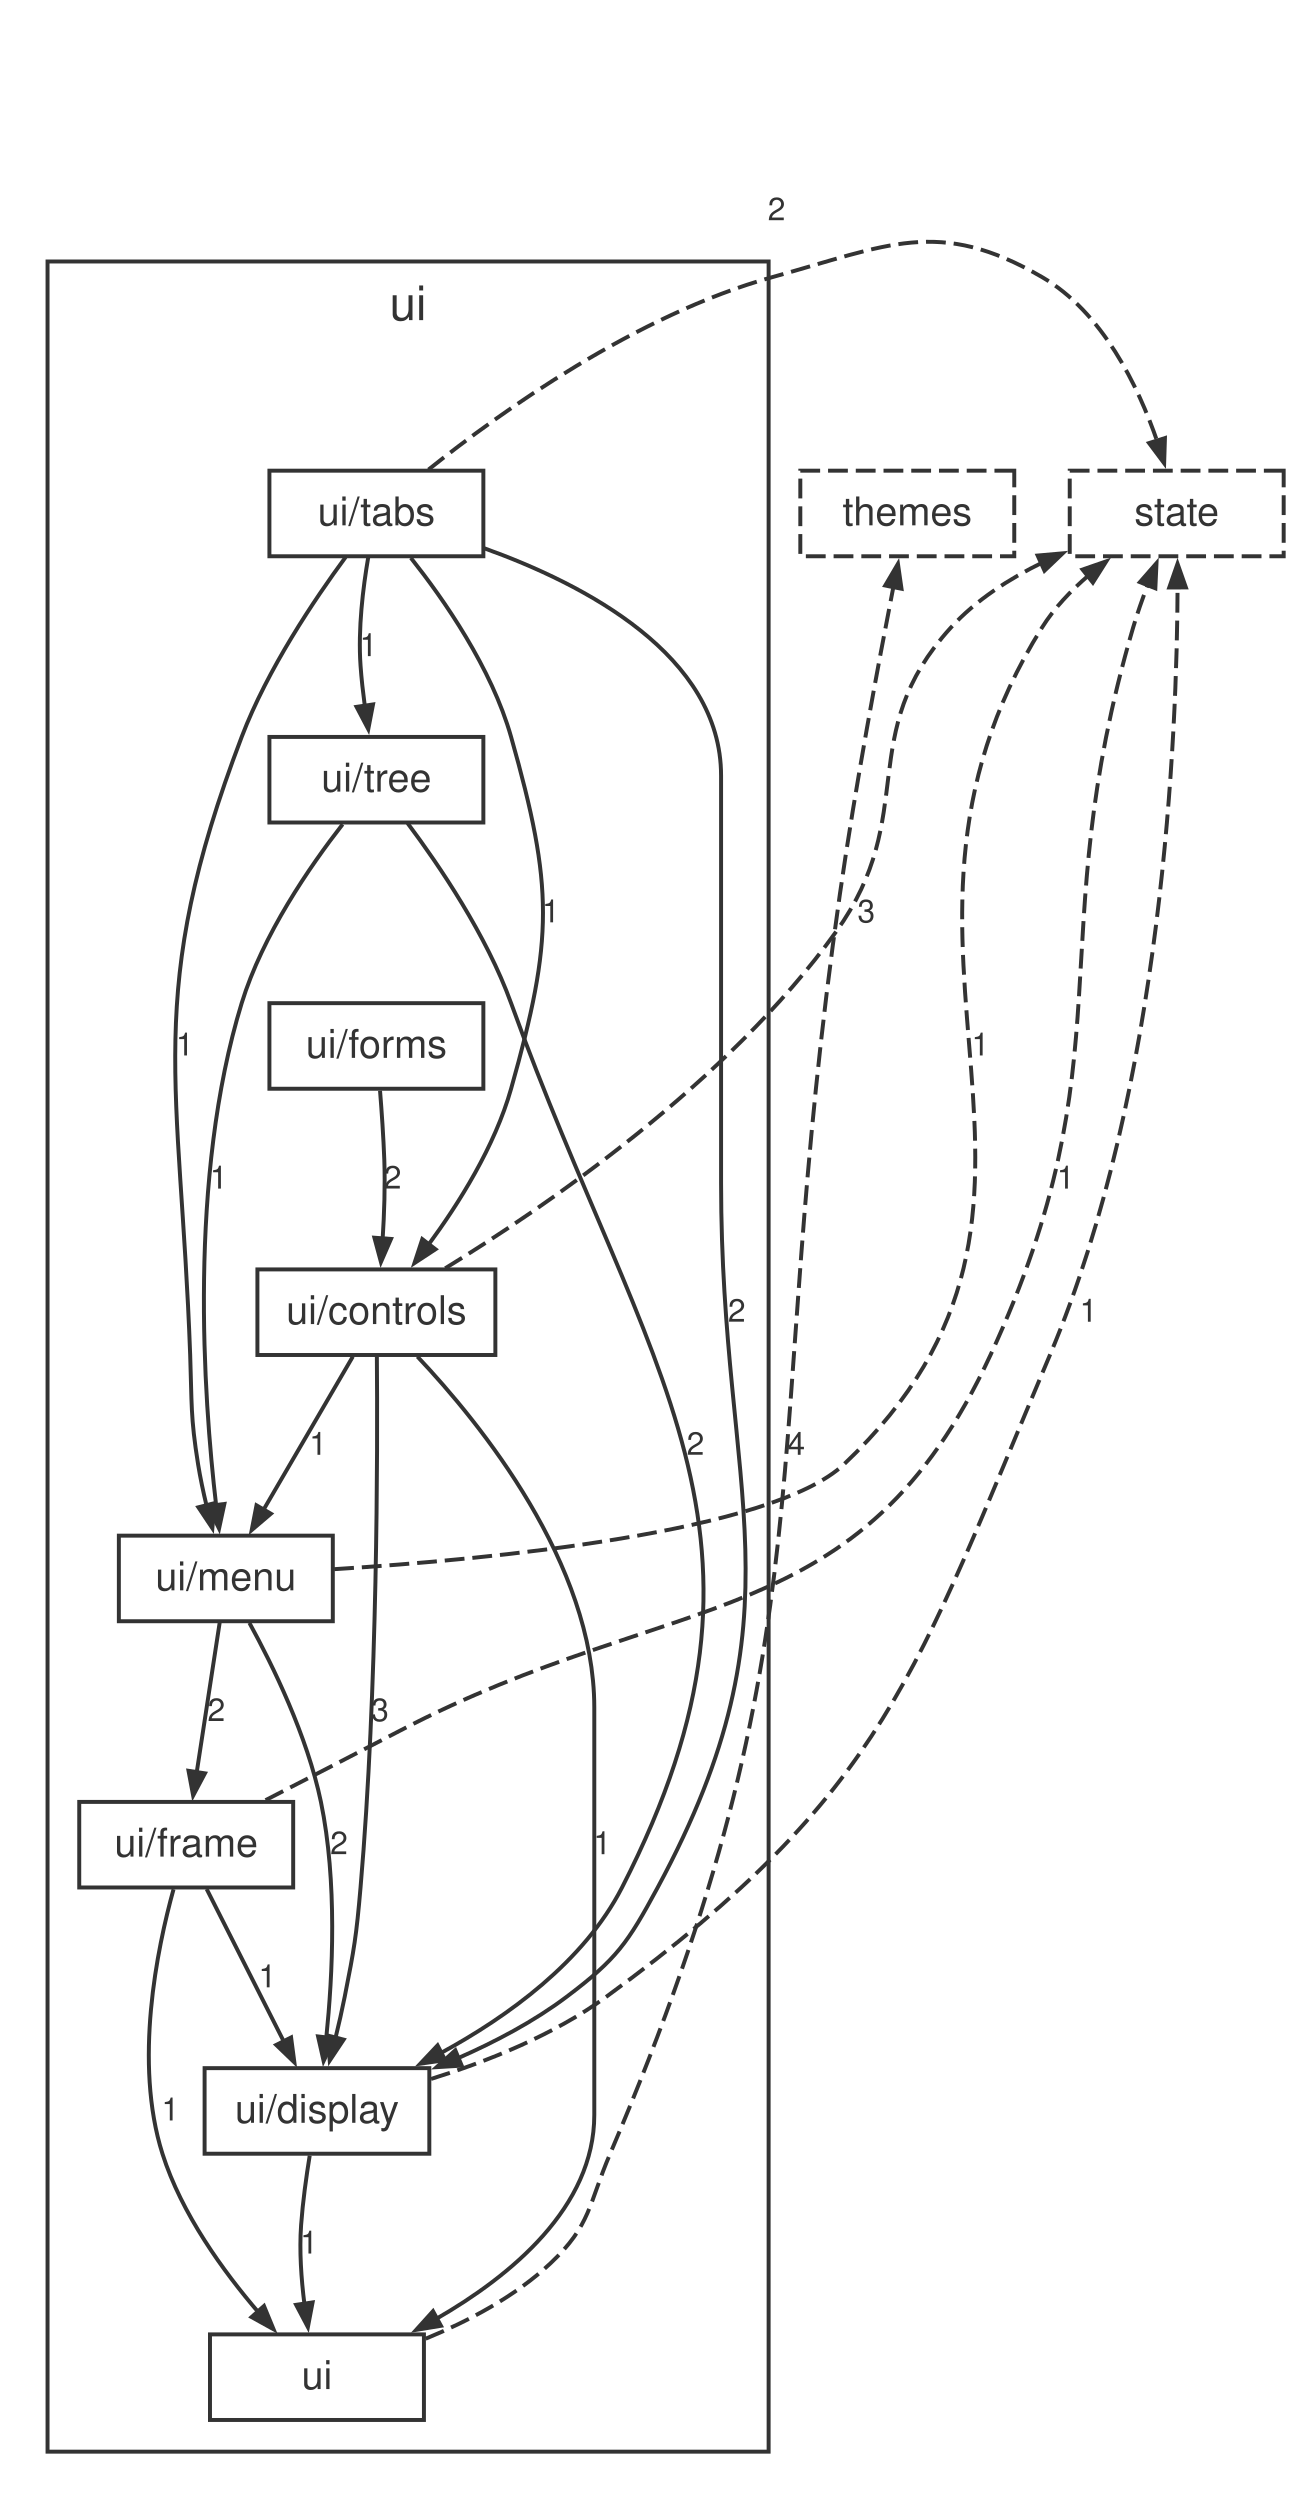
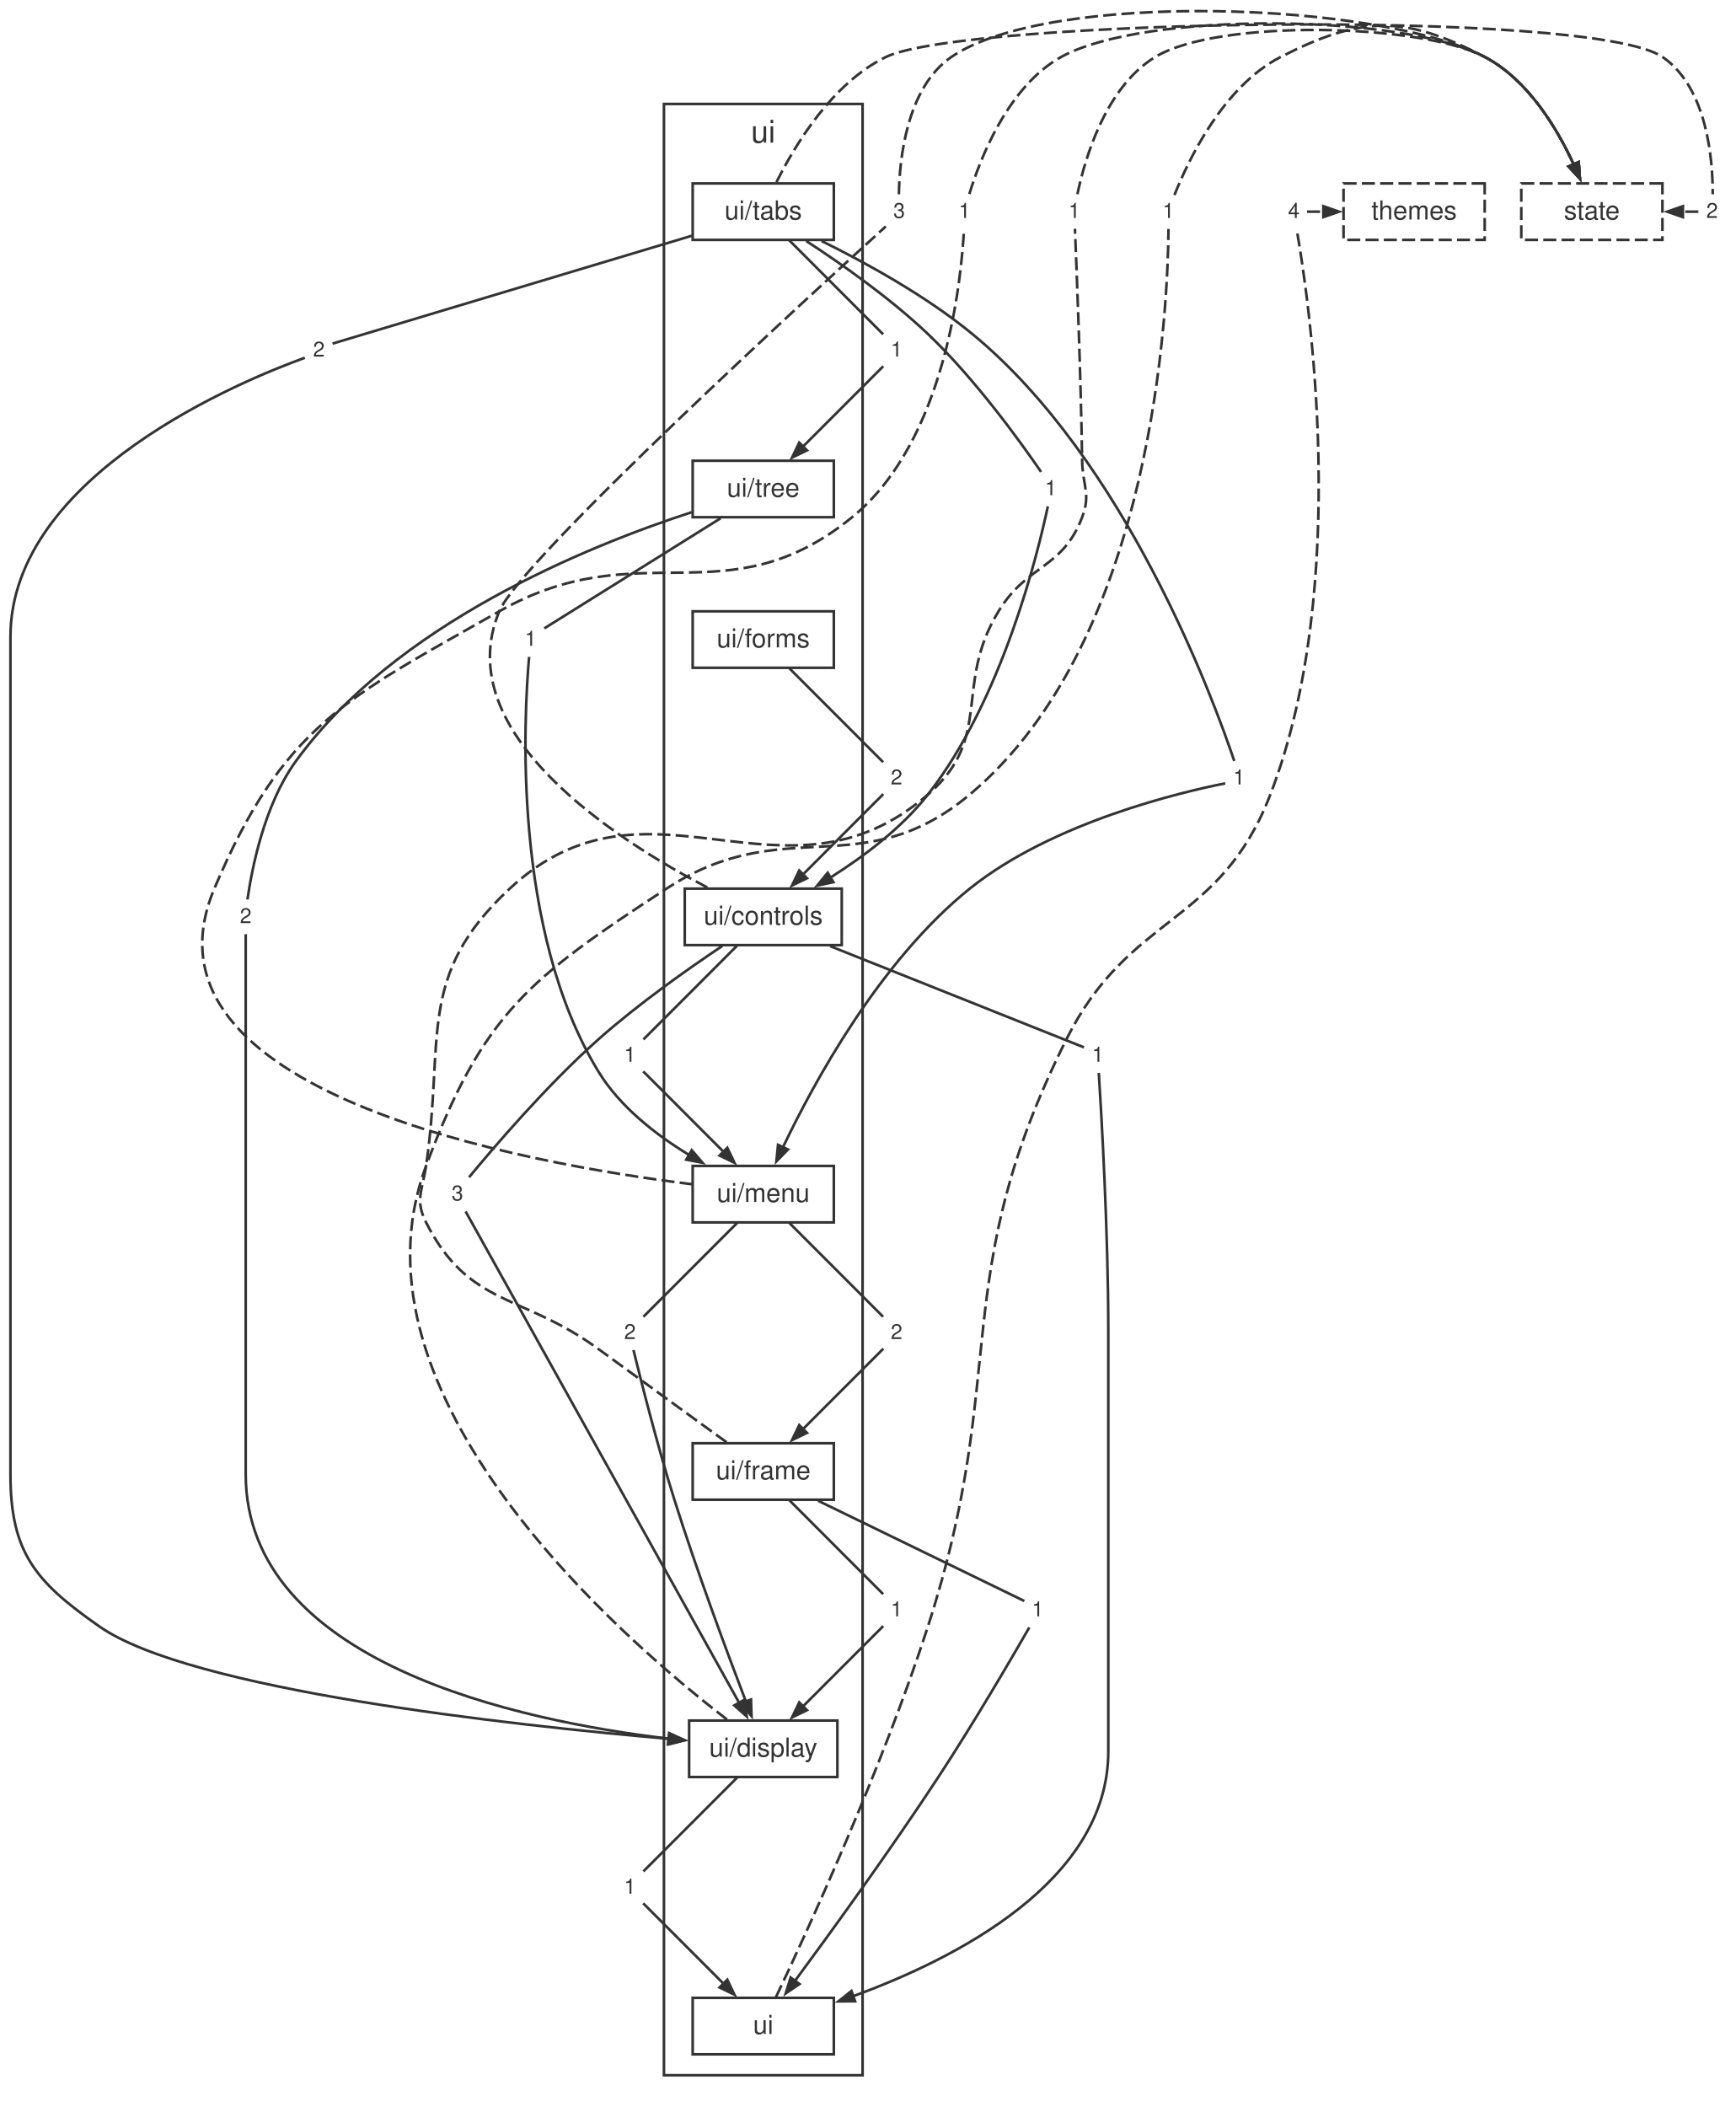
- <svg xmlns="http://www.w3.org/2000/svg" width="328pt" height="631pt" viewBox="0.00 0.00 328.00 631.00">
+ <svg xmlns="http://www.w3.org/2000/svg" width="664pt" height="806pt" viewBox="0.00 0.00 664.00 806.00">
  <style>svg { color: #333333; } @media (prefers-color-scheme: dark) { svg { color: #cccccc; background: #1e1e1e; } }</style>
-   <g id="graph0" class="graph" transform="scale(1 1) rotate(0) translate(4 626.8)">
+   <g id="graph0" class="graph" transform="scale(1 1) rotate(0) translate(4 801.85)">
    <g id="clust1" class="cluster">
-       <polygon fill="none" stroke="currentColor" points="8,-8 8,-560.8 190,-560.8 190,-8 8,-8" />
-       <text fill="currentColor" xml:space="preserve" text-anchor="middle" x="99" y="-546" font-family="Helvetica,Arial,sans-serif" font-size="12.00">ui</text>
+       <polygon fill="none" stroke="currentColor" points="250,-8 250,-762.08 326,-762.08 326,-8 250,-8" />
+       <text fill="currentColor" xml:space="preserve" text-anchor="middle" x="288" y="-747.28" font-family="Helvetica,Arial,sans-serif" font-size="12.00">ui</text>
    </g>
    <g id="node1" class="node">
-       <polygon fill="none" stroke="currentColor" points="118,-508 64,-508 64,-486.4 118,-486.4 118,-508" />
-       <text fill="currentColor" xml:space="preserve" text-anchor="middle" x="91" y="-494.2" font-family="Helvetica,Arial,sans-serif" font-size="10.00">ui/tabs</text>
+       <polygon fill="none" stroke="currentColor" points="315,-731.68 261,-731.68 261,-710.08 315,-710.08 315,-731.68" />
+       <text fill="currentColor" xml:space="preserve" text-anchor="middle" x="288" y="-717.88" font-family="Helvetica,Arial,sans-serif" font-size="10.00">ui/tabs</text>
    </g>
    <g id="node2" class="node">
-       <polygon fill="none" stroke="currentColor" points="118,-440.8 64,-440.8 64,-419.2 118,-419.2 118,-440.8" />
-       <text fill="currentColor" xml:space="preserve" text-anchor="middle" x="91" y="-427" font-family="Helvetica,Arial,sans-serif" font-size="10.00">ui/tree</text>
+       <polygon fill="none" stroke="currentColor" points="315,-625.6 261,-625.6 261,-604 315,-604 315,-625.6" />
+       <text fill="currentColor" xml:space="preserve" text-anchor="middle" x="288" y="-611.8" font-family="Helvetica,Arial,sans-serif" font-size="10.00">ui/tree</text>
+     </g>
+     <g id="node25" class="node">
+       <polygon fill="none" stroke="none" points="402.88,-621.04 393.12,-621.04 393.12,-608.56 402.88,-608.56 402.88,-621.04" />
+       <text fill="currentColor" xml:space="preserve" text-anchor="middle" x="398" y="-612.4" font-family="Helvetica,Arial,sans-serif" font-size="8.00">1</text>
+     </g>
+     <g id="edge36" class="edge">
+       <path fill="none" stroke="currentColor" d="M304.43,-709.67C317.71,-701.03 336.5,-687.87 351,-674.08 369.27,-656.7 386.84,-632.19 394.28,-621.34" />
+     </g>
+     <g id="node26" class="node">
+       <polygon fill="none" stroke="none" points="122.88,-674.08 113.12,-674.08 113.12,-661.6 122.88,-661.6 122.88,-674.08" />
+       <text fill="currentColor" xml:space="preserve" text-anchor="middle" x="118" y="-665.44" font-family="Helvetica,Arial,sans-serif" font-size="8.00">2</text>
+     </g>
+     <g id="edge38" class="edge">
+       <path fill="none" stroke="currentColor" d="M260.69,-711.68C219.39,-699.28 143.69,-676.55 123.22,-670.41" />
+     </g>
+     <g id="node27" class="node">
+       <polygon fill="none" stroke="none" points="474.88,-510.4 465.12,-510.4 465.12,-497.92 474.88,-497.92 474.88,-510.4" />
+       <text fill="currentColor" xml:space="preserve" text-anchor="middle" x="470" y="-501.76" font-family="Helvetica,Arial,sans-serif" font-size="8.00">1</text>
+     </g>
+     <g id="edge40" class="edge">
+       <path fill="none" stroke="currentColor" d="M310.32,-709.66C327.12,-701.38 350.2,-688.72 368,-674.08 426.73,-625.76 460.31,-534.22 468.19,-510.75" />
+     </g>
+     <g id="node28" class="node">
+       <polygon fill="none" stroke="none" points="343.88,-674.08 334.12,-674.08 334.12,-661.6 343.88,-661.6 343.88,-674.08" />
+       <text fill="currentColor" xml:space="preserve" text-anchor="middle" x="339" y="-665.44" font-family="Helvetica,Arial,sans-serif" font-size="8.00">1</text>
+     </g>
+     <g id="edge42" class="edge">
+       <path fill="none" stroke="currentColor" d="M297.83,-710.04C308.6,-699.26 325.45,-682.4 333.86,-673.98" />
+     </g>
+     <g id="node29" class="node">
+       <polygon fill="none" stroke="none" points="655.88,-727.12 646.12,-727.12 646.12,-714.64 655.88,-714.64 655.88,-727.12" />
+       <text fill="currentColor" xml:space="preserve" text-anchor="middle" x="651" y="-718.48" font-family="Helvetica,Arial,sans-serif" font-size="8.00">2</text>
+     </g>
+     <g id="edge44" class="edge">
+       <path fill="none" stroke="currentColor" stroke-dasharray="5,2" d="M293.05,-732.15C300.11,-746.37 314.44,-770.15 335,-780.08 364.72,-794.43 604.76,-798.71 632,-780.08 649.28,-768.26 651.28,-740.36 651.24,-727.53" />
+     </g>
+     <g id="node3" class="node">
+       <polygon fill="none" stroke="currentColor" points="315,-568 261,-568 261,-546.4 315,-546.4 315,-568" />
+       <text fill="currentColor" xml:space="preserve" text-anchor="middle" x="288" y="-554.2" font-family="Helvetica,Arial,sans-serif" font-size="10.00">ui/forms</text>
+     </g>
+     <g id="node30" class="node">
+       <polygon fill="none" stroke="none" points="94.88,-457.36 85.12,-457.36 85.12,-444.88 94.88,-444.88 94.88,-457.36" />
+       <text fill="currentColor" xml:space="preserve" text-anchor="middle" x="90" y="-448.72" font-family="Helvetica,Arial,sans-serif" font-size="8.00">2</text>
+     </g>
+     <g id="edge46" class="edge">
+       <path fill="none" stroke="currentColor" d="M260.7,-605.94C220.75,-592.96 147,-563.08 109,-510.4 96.92,-493.66 92.24,-468.82 90.68,-457.77" />
+     </g>
+     <g id="node31" class="node">
+       <polygon fill="none" stroke="none" points="203.88,-563.44 194.12,-563.44 194.12,-550.96 203.88,-550.96 203.88,-563.44" />
+       <text fill="currentColor" xml:space="preserve" text-anchor="middle" x="199" y="-554.8" font-family="Helvetica,Arial,sans-serif" font-size="8.00">1</text>
+     </g>
+     <g id="edge48" class="edge">
+       <path fill="none" stroke="currentColor" d="M271.68,-603.6C251.2,-590.81 217.21,-569.58 204.24,-561.48" />
+     </g>
+     <g id="node4" class="node">
+       <polygon fill="none" stroke="currentColor" points="318.03,-461.92 257.97,-461.92 257.97,-440.32 318.03,-440.32 318.03,-461.92" />
+       <text fill="currentColor" xml:space="preserve" text-anchor="middle" x="288" y="-448.12" font-family="Helvetica,Arial,sans-serif" font-size="10.00">ui/controls</text>
+     </g>
+     <g id="node18" class="node">
+       <polygon fill="none" stroke="none" points="343.88,-510.4 334.12,-510.4 334.12,-497.92 343.88,-497.92 343.88,-510.4" />
+       <text fill="currentColor" xml:space="preserve" text-anchor="middle" x="339" y="-501.76" font-family="Helvetica,Arial,sans-serif" font-size="8.00">2</text>
+     </g>
+     <g id="edge22" class="edge">
+       <path fill="none" stroke="currentColor" d="M297.83,-546.36C308.6,-535.58 325.45,-518.72 333.86,-510.3" />
+     </g>
+     <g id="node5" class="node">
+       <polygon fill="none" stroke="currentColor" points="315,-355.84 261,-355.84 261,-334.24 315,-334.24 315,-355.84" />
+       <text fill="currentColor" xml:space="preserve" text-anchor="middle" x="288" y="-342.04" font-family="Helvetica,Arial,sans-serif" font-size="10.00">ui/menu</text>
+     </g>
+     <g id="node12" class="node">
+       <polygon fill="none" stroke="none" points="420.88,-404.32 411.12,-404.32 411.12,-391.84 420.88,-391.84 420.88,-404.32" />
+       <text fill="currentColor" xml:space="preserve" text-anchor="middle" x="416" y="-395.68" font-family="Helvetica,Arial,sans-serif" font-size="8.00">1</text>
+     </g>
+     <g id="edge10" class="edge">
+       <path fill="none" stroke="currentColor" d="M313.6,-439.91C344.53,-427.58 394.46,-407.67 410.71,-401.19" />
+     </g>
+     <g id="node13" class="node">
+       <polygon fill="none" stroke="none" points="175.88,-351.28 166.12,-351.28 166.12,-338.8 175.88,-338.8 175.88,-351.28" />
+       <text fill="currentColor" xml:space="preserve" text-anchor="middle" x="171" y="-342.64" font-family="Helvetica,Arial,sans-serif" font-size="8.00">3</text>
+     </g>
+     <g id="edge12" class="edge">
+       <path fill="none" stroke="currentColor" d="M272.34,-439.99C259.19,-431.2 240.17,-417.79 225,-404.32 204.99,-386.55 184.3,-362.25 175.45,-351.51" />
+     </g>
+     <g id="node14" class="node">
+       <polygon fill="none" stroke="none" points="241.88,-404.32 232.12,-404.32 232.12,-391.84 241.88,-391.84 241.88,-404.32" />
+       <text fill="currentColor" xml:space="preserve" text-anchor="middle" x="237" y="-395.68" font-family="Helvetica,Arial,sans-serif" font-size="8.00">1</text>
+     </g>
+     <g id="edge14" class="edge">
+       <path fill="none" stroke="currentColor" d="M278.17,-440.28C267.4,-429.5 250.55,-412.64 242.14,-404.22" />
+     </g>
+     <g id="node15" class="node">
+       <polygon fill="none" stroke="none" points="344.88,-727.12 335.12,-727.12 335.12,-714.64 344.88,-714.64 344.88,-727.12" />
+       <text fill="currentColor" xml:space="preserve" text-anchor="middle" x="340" y="-718.48" font-family="Helvetica,Arial,sans-serif" font-size="8.00">3</text>
+     </g>
+     <g id="edge16" class="edge">
+       <path fill="none" stroke="currentColor" stroke-dasharray="5,2" d="M266.6,-462.35C231.56,-480.68 167.66,-521.56 187,-568 195.16,-587.61 309.15,-691.86 334.87,-715.23" />
+     </g>
+     <g id="node6" class="node">
+       <polygon fill="none" stroke="currentColor" points="315,-249.76 261,-249.76 261,-228.16 315,-228.16 315,-249.76" />
+       <text fill="currentColor" xml:space="preserve" text-anchor="middle" x="288" y="-235.96" font-family="Helvetica,Arial,sans-serif" font-size="10.00">ui/frame</text>
+     </g>
+     <g id="node22" class="node">
+       <polygon fill="none" stroke="none" points="241.88,-298.24 232.12,-298.24 232.12,-285.76 241.88,-285.76 241.88,-298.24" />
+       <text fill="currentColor" xml:space="preserve" text-anchor="middle" x="237" y="-289.6" font-family="Helvetica,Arial,sans-serif" font-size="8.00">2</text>
+     </g>
+     <g id="edge30" class="edge">
+       <path fill="none" stroke="currentColor" d="M278.17,-334.2C267.4,-323.42 250.55,-306.56 242.14,-298.14" />
+     </g>
+     <g id="node23" class="node">
+       <polygon fill="none" stroke="none" points="343.88,-298.24 334.12,-298.24 334.12,-285.76 343.88,-285.76 343.88,-298.24" />
+       <text fill="currentColor" xml:space="preserve" text-anchor="middle" x="339" y="-289.6" font-family="Helvetica,Arial,sans-serif" font-size="8.00">2</text>
+     </g>
+     <g id="edge32" class="edge">
+       <path fill="none" stroke="currentColor" d="M297.83,-334.2C308.6,-323.42 325.45,-306.56 333.86,-298.14" />
+     </g>
+     <g id="node24" class="node">
+       <polygon fill="none" stroke="none" points="369.88,-727.12 360.12,-727.12 360.12,-714.64 369.88,-714.64 369.88,-727.12" />
+       <text fill="currentColor" xml:space="preserve" text-anchor="middle" x="365" y="-718.48" font-family="Helvetica,Arial,sans-serif" font-size="8.00">1</text>
+     </g>
+     <g id="edge34" class="edge">
+       <path fill="none" stroke="currentColor" stroke-dasharray="5,2" d="M260.97,-348.81C197.18,-356.68 45.04,-383.85 78,-461.92 104.29,-524.2 128.21,-534.63 187,-568 241.01,-598.65 273.81,-564.83 322,-604 357.8,-633.1 363.8,-695.06 364.8,-714.15" />
+     </g>
+     <g id="node7" class="node">
+       <polygon fill="none" stroke="currentColor" points="316.36,-143.68 259.64,-143.68 259.64,-122.08 316.36,-122.08 316.36,-143.68" />
+       <text fill="currentColor" xml:space="preserve" text-anchor="middle" x="288" y="-129.88" font-family="Helvetica,Arial,sans-serif" font-size="10.00">ui/display</text>
+     </g>
+     <g id="node19" class="node">
+       <polygon fill="none" stroke="none" points="397.88,-192.16 388.12,-192.16 388.12,-179.68 397.88,-179.68 397.88,-192.16" />
+       <text fill="currentColor" xml:space="preserve" text-anchor="middle" x="393" y="-183.52" font-family="Helvetica,Arial,sans-serif" font-size="8.00">1</text>
+     </g>
+     <g id="edge24" class="edge">
+       <path fill="none" stroke="currentColor" d="M309,-227.75C333.89,-215.65 373.79,-196.26 387.87,-189.41" />
+     </g>
+     <g id="node20" class="node">
+       <polygon fill="none" stroke="none" points="343.88,-192.16 334.12,-192.16 334.12,-179.68 343.88,-179.68 343.88,-192.16" />
+       <text fill="currentColor" xml:space="preserve" text-anchor="middle" x="339" y="-183.52" font-family="Helvetica,Arial,sans-serif" font-size="8.00">1</text>
+     </g>
+     <g id="edge26" class="edge">
+       <path fill="none" stroke="currentColor" d="M297.83,-228.12C308.6,-217.34 325.45,-200.48 333.86,-192.06" />
+     </g>
+     <g id="node21" class="node">
+       <polygon fill="none" stroke="none" points="411.88,-727.12 402.12,-727.12 402.12,-714.64 411.88,-714.64 411.88,-727.12" />
+       <text fill="currentColor" xml:space="preserve" text-anchor="middle" x="407" y="-718.48" font-family="Helvetica,Arial,sans-serif" font-size="8.00">1</text>
+     </g>
+     <g id="edge28" class="edge">
+       <path fill="none" stroke="currentColor" stroke-dasharray="5,2" d="M273.97,-250.13C261.2,-259.4 241.81,-273.47 225,-285.76 195.61,-307.23 175.44,-301.77 159,-334.24 154.66,-342.81 157.6,-346.34 159,-355.84 166.19,-404.56 154.95,-428.37 191,-461.92 244.35,-511.58 295.83,-450.29 351,-497.92 376.27,-519.73 360.63,-539.5 378,-568 389.14,-586.28 402.39,-583.99 410,-604 413.41,-612.97 410.15,-616 410,-625.6 409.46,-659.33 407.85,-699.82 407.24,-714.36" />
+     </g>
+     <g id="node8" class="node">
+       <polygon fill="none" stroke="currentColor" points="315,-37.6 261,-37.6 261,-16 315,-16 315,-37.6" />
+       <text fill="currentColor" xml:space="preserve" text-anchor="middle" x="288" y="-23.8" font-family="Helvetica,Arial,sans-serif" font-size="10.00">ui</text>
+     </g>
+     <g id="node16" class="node">
+       <polygon fill="none" stroke="none" points="241.88,-86.08 232.12,-86.08 232.12,-73.6 241.88,-73.6 241.88,-86.08" />
+       <text fill="currentColor" xml:space="preserve" text-anchor="middle" x="237" y="-77.44" font-family="Helvetica,Arial,sans-serif" font-size="8.00">1</text>
+     </g>
+     <g id="edge18" class="edge">
+       <path fill="none" stroke="currentColor" d="M278.17,-122.04C267.4,-111.26 250.55,-94.4 242.14,-85.98" />
+     </g>
+     <g id="node17" class="node">
+       <polygon fill="none" stroke="none" points="447.88,-727.12 438.12,-727.12 438.12,-714.64 447.88,-714.64 447.88,-727.12" />
+       <text fill="currentColor" xml:space="preserve" text-anchor="middle" x="443" y="-718.48" font-family="Helvetica,Arial,sans-serif" font-size="8.00">1</text>
+     </g>
+     <g id="edge20" class="edge">
+       <path fill="none" stroke="currentColor" stroke-dasharray="5,2" d="M274.11,-144.09C234.56,-174.52 126.19,-267.94 159,-355.84 180.82,-414.31 198.75,-427.79 251,-461.92 296.19,-491.44 325.6,-463.28 367,-497.92 437.91,-557.25 442.82,-685.88 443.03,-714.26" />
+     </g>
+     <g id="node11" class="node">
+       <polygon fill="none" stroke="none" points="495.88,-727.12 486.12,-727.12 486.12,-714.64 495.88,-714.64 495.88,-727.12" />
+       <text fill="currentColor" xml:space="preserve" text-anchor="middle" x="491" y="-718.48" font-family="Helvetica,Arial,sans-serif" font-size="8.00">4</text>
+     </g>
+     <g id="edge8" class="edge">
+       <path fill="none" stroke="currentColor" stroke-dasharray="5,2" d="M292.86,-37.9C304.3,-61.97 333.27,-124.81 351,-179.68 382.53,-277.29 358.16,-312.55 404,-404.32 428.2,-452.76 462.54,-447.39 482,-497.92 513.19,-578.9 496.51,-688.99 492.01,-714.47" />
+     </g>
+     <g id="node9" class="node">
+       <polygon fill="none" stroke="currentColor" stroke-dasharray="5,2" points="632,-731.68 578,-731.68 578,-710.08 632,-710.08 632,-731.68" />
+       <text fill="currentColor" xml:space="preserve" text-anchor="middle" x="605" y="-717.88" font-family="Helvetica,Arial,sans-serif" font-size="10.00">state</text>
+     </g>
+     <g id="node10" class="node">
+       <polygon fill="none" stroke="currentColor" stroke-dasharray="5,2" points="564,-731.68 510,-731.68 510,-710.08 564,-710.08 564,-731.68" />
+       <text fill="currentColor" xml:space="preserve" text-anchor="middle" x="537" y="-717.88" font-family="Helvetica,Arial,sans-serif" font-size="10.00">themes</text>
+     </g>
+     <g id="edge9" class="edge">
+       <path fill="none" stroke="currentColor" stroke-dasharray="5,2" d="M496.03,-720.88C498.18,-720.88 500.33,-720.88 502.48,-720.88" />
+       <polygon fill="currentColor" stroke="currentColor" points="502.28,-722.98 508.28,-720.88 502.28,-718.78 502.28,-722.98" />
+     </g>
+     <g id="edge11" class="edge">
+       <path fill="none" stroke="currentColor" d="M416.37,-391.44C417.36,-375.81 420,-330.61 420,-293 420,-293 420,-293 420,-131.88 420,-82.15 361.52,-52.51 322.41,-38.25" />
+       <polygon fill="currentColor" stroke="currentColor" points="323.14,-36.28 316.78,-36.27 321.74,-40.24 323.14,-36.28" />
+     </g>
+     <g id="edge13" class="edge">
+       <path fill="none" stroke="currentColor" d="M174.13,-338.42C189.2,-311.34 254.59,-193.88 278.88,-150.27" />
+       <polygon fill="currentColor" stroke="currentColor" points="280.59,-151.51 281.67,-145.25 276.92,-149.47 280.59,-151.51" />
+     </g>
+     <g id="edge15" class="edge">
+       <path fill="none" stroke="currentColor" d="M242.08,-392C249.2,-384.87 262.46,-371.6 272.91,-361.15" />
+       <polygon fill="currentColor" stroke="currentColor" points="274.24,-362.78 276.99,-357.05 271.27,-359.81 274.24,-362.78" />
+     </g>
+     <g id="edge17" class="edge">
+       <path fill="none" stroke="currentColor" stroke-dasharray="5,2" d="M339.89,-727.52C340.1,-740.33 342.63,-768.2 360,-780.08 397.42,-805.68 523.84,-801.12 564,-780.08 580.41,-771.48 591.56,-753.01 598.04,-738.97" />
+       <polygon fill="currentColor" stroke="currentColor" points="599.95,-739.83 600.41,-733.49 596.1,-738.17 599.95,-739.83" />
+     </g>
+     <g id="edge19" class="edge">
+       <path fill="none" stroke="currentColor" d="M242.08,-73.76C249.2,-66.63 262.46,-53.36 272.91,-42.91" />
+       <polygon fill="currentColor" stroke="currentColor" points="274.24,-44.54 276.99,-38.81 271.27,-41.57 274.24,-44.54" />
+     </g>
+     <g id="edge21" class="edge">
+       <path fill="none" stroke="currentColor" stroke-dasharray="5,2" d="M445.32,-727.25C450.4,-740.08 463.82,-768.78 486,-780.08 516.89,-795.82 533.29,-796.17 564,-780.08 580.41,-771.48 591.56,-753.01 598.04,-738.97" />
+       <polygon fill="currentColor" stroke="currentColor" points="599.95,-739.83 600.41,-733.49 596.1,-738.17 599.95,-739.83" />
+     </g>
+     <g id="edge23" class="edge">
+       <path fill="none" stroke="currentColor" d="M333.92,-498.08C326.8,-490.95 313.54,-477.68 303.09,-467.23" />
+       <polygon fill="currentColor" stroke="currentColor" points="304.73,-465.89 299.01,-463.13 301.76,-468.86 304.73,-465.89" />
    </g>
    <g id="edge25" class="edge">
-       <path fill="none" stroke="currentColor" d="M88.93,-486.06C87.64,-478.54 86.34,-468.05 87,-458.8 87.23,-455.52 87.62,-452.03 88.07,-448.68" />
-       <polygon fill="currentColor" stroke="currentColor" points="90.15,-449 88.95,-442.76 85.99,-448.39 90.15,-449" />
-       <text fill="currentColor" xml:space="preserve" text-anchor="middle" x="89" y="-461.2" font-family="Helvetica,Arial,sans-serif" font-size="8.00">1</text>
-     </g>
-     <g id="node4" class="node">
-       <polygon fill="none" stroke="currentColor" points="121.03,-306.4 60.97,-306.4 60.97,-284.8 121.03,-284.8 121.03,-306.4" />
-       <text fill="currentColor" xml:space="preserve" text-anchor="middle" x="91" y="-292.6" font-family="Helvetica,Arial,sans-serif" font-size="10.00">ui/controls</text>
-     </g>
-     <g id="edge22" class="edge">
-       <path fill="none" stroke="currentColor" d="M99.69,-486C108.04,-475.47 120.09,-458.18 125,-440.8 135.73,-402.82 135.73,-389.98 125,-352 120.9,-337.47 111.8,-323 104.05,-312.5" />
-       <polygon fill="currentColor" stroke="currentColor" points="105.92,-311.49 100.61,-308 102.59,-314.04 105.92,-311.49" />
-       <text fill="currentColor" xml:space="preserve" text-anchor="middle" x="135.04" y="-394" font-family="Helvetica,Arial,sans-serif" font-size="8.00">1</text>
-     </g>
-     <g id="node5" class="node">
-       <polygon fill="none" stroke="currentColor" points="80,-239.2 26,-239.2 26,-217.6 80,-217.6 80,-239.2" />
-       <text fill="currentColor" xml:space="preserve" text-anchor="middle" x="53" y="-225.4" font-family="Helvetica,Arial,sans-serif" font-size="10.00">ui/menu</text>
-     </g>
-     <g id="edge24" class="edge">
-       <path fill="none" stroke="currentColor" d="M83.24,-486.19C75.39,-475.53 63.5,-457.89 57,-440.8 32.26,-375.77 41.48,-354.33 44,-284.8 44.44,-272.51 44.05,-269.34 46,-257.2 46.55,-253.79 47.31,-250.19 48.14,-246.75" />
-       <polygon fill="currentColor" stroke="currentColor" points="50.14,-247.41 49.6,-241.07 46.07,-246.36 50.14,-247.41" />
-       <text fill="currentColor" xml:space="preserve" text-anchor="middle" x="42.64" y="-360.4" font-family="Helvetica,Arial,sans-serif" font-size="8.00">1</text>
-     </g>
-     <g id="node7" class="node">
-       <polygon fill="none" stroke="currentColor" points="104.36,-104.8 47.64,-104.8 47.64,-83.2 104.36,-83.2 104.36,-104.8" />
-       <text fill="currentColor" xml:space="preserve" text-anchor="middle" x="76" y="-91" font-family="Helvetica,Arial,sans-serif" font-size="10.00">ui/display</text>
-     </g>
-     <g id="edge23" class="edge">
-       <path fill="none" stroke="currentColor" d="M118.05,-488.48C143.59,-479.34 178,-461.39 178,-431 178,-431 178,-431 178,-328.2 178,-248.86 199.65,-220.24 162,-150.4 154.42,-136.35 151.75,-132.41 139,-122.8 130.78,-116.6 120.96,-111.43 111.55,-107.3" />
-       <polygon fill="currentColor" stroke="currentColor" points="112.54,-105.43 106.2,-105.05 110.92,-109.31 112.54,-105.43" />
-       <text fill="currentColor" xml:space="preserve" text-anchor="middle" x="181.95" y="-293.2" font-family="Helvetica,Arial,sans-serif" font-size="8.00">2</text>
-     </g>
-     <g id="node9" class="node">
-       <polygon fill="none" stroke="currentColor" stroke-dasharray="5,2" points="320,-508 266,-508 266,-486.4 320,-486.4 320,-508" />
-       <text fill="currentColor" xml:space="preserve" text-anchor="middle" x="293" y="-494.2" font-family="Helvetica,Arial,sans-serif" font-size="10.00">state</text>
-     </g>
-     <g id="edge26" class="edge">
-       <path fill="none" stroke="currentColor" stroke-dasharray="5,2" d="M104.14,-508.27C122.3,-522.75 156.7,-547.41 191,-556.87 220.14,-564.9 232.87,-572.05 259,-556.87 274.27,-547.99 283.26,-529.4 288.11,-515.32" />
-       <polygon fill="currentColor" stroke="currentColor" points="290.03,-516.23 289.83,-509.88 286.02,-514.97 290.03,-516.23" />
-       <text fill="currentColor" xml:space="preserve" text-anchor="middle" x="192" y="-571.2" font-family="Helvetica,Arial,sans-serif" font-size="8.00">2</text>
-     </g>
-     <g id="node3" class="node">
-       <polygon fill="none" stroke="currentColor" points="118,-373.6 64,-373.6 64,-352 118,-352 118,-373.6" />
-       <text fill="currentColor" xml:space="preserve" text-anchor="middle" x="91" y="-359.8" font-family="Helvetica,Arial,sans-serif" font-size="10.00">ui/forms</text>
-     </g>
-     <g id="edge28" class="edge">
-       <path fill="none" stroke="currentColor" d="M82.48,-418.75C74.25,-408.19 62.29,-390.86 57,-373.6 43.5,-329.58 47.33,-274.41 50.56,-246.82" />
-       <polygon fill="currentColor" stroke="currentColor" points="52.63,-247.2 51.29,-240.99 48.46,-246.68 52.63,-247.2" />
-       <text fill="currentColor" xml:space="preserve" text-anchor="middle" x="51.2" y="-326.8" font-family="Helvetica,Arial,sans-serif" font-size="8.00">1</text>
+       <path fill="none" stroke="currentColor" d="M389.78,-179.29C383.4,-168.18 368.57,-142.76 355,-122.08 336.59,-94.03 313.66,-62.43 299.96,-43.86" />
+       <polygon fill="currentColor" stroke="currentColor" points="301.85,-42.88 296.59,-39.31 298.47,-45.38 301.85,-42.88" />
    </g>
    <g id="edge27" class="edge">
-       <path fill="none" stroke="currentColor" d="M98.87,-419.03C106.82,-408.41 118.79,-390.79 125,-373.6 158.96,-279.57 198.6,-239.38 153,-150.4 143.39,-131.64 124.13,-117.79 107.29,-108.63" />
-       <polygon fill="currentColor" stroke="currentColor" points="108.37,-106.82 102.08,-105.93 106.44,-110.55 108.37,-106.82" />
-       <text fill="currentColor" xml:space="preserve" text-anchor="middle" x="171.53" y="-259.6" font-family="Helvetica,Arial,sans-serif" font-size="8.00">2</text>
-     </g>
-     <g id="edge15" class="edge">
-       <path fill="none" stroke="currentColor" d="M91.92,-351.51C92.34,-346.27 92.79,-339.8 93,-334 93.23,-327.51 92.98,-320.4 92.58,-314.13" />
-       <polygon fill="currentColor" stroke="currentColor" points="94.69,-314.09 92.15,-308.26 90.5,-314.4 94.69,-314.09" />
-       <text fill="currentColor" xml:space="preserve" text-anchor="middle" x="95.09" y="-326.8" font-family="Helvetica,Arial,sans-serif" font-size="8.00">2</text>
-     </g>
-     <g id="edge11" class="edge">
-       <path fill="none" stroke="currentColor" d="M85.06,-284.41C79,-274.02 69.51,-257.73 62.42,-245.57" />
-       <polygon fill="currentColor" stroke="currentColor" points="64.37,-244.74 59.53,-240.61 60.74,-246.85 64.37,-244.74" />
-       <text fill="currentColor" xml:space="preserve" text-anchor="middle" x="76.28" y="-259.6" font-family="Helvetica,Arial,sans-serif" font-size="8.00">1</text>
-     </g>
-     <g id="edge10" class="edge">
-       <path fill="none" stroke="currentColor" d="M91.12,-284.44C91.32,-260.85 91.32,-200.55 87,-150.4 85.94,-138.05 85.41,-134.96 83,-122.8 82.33,-119.41 81.51,-115.82 80.67,-112.38" />
-       <polygon fill="currentColor" stroke="currentColor" points="82.74,-112 79.22,-106.71 78.67,-113.04 82.74,-112" />
-       <text fill="currentColor" xml:space="preserve" text-anchor="middle" x="91.91" y="-192.4" font-family="Helvetica,Arial,sans-serif" font-size="8.00">3</text>
-     </g>
-     <g id="node8" class="node">
-       <polygon fill="none" stroke="currentColor" points="103,-37.6 49,-37.6 49,-16 103,-16 103,-37.6" />
-       <text fill="currentColor" xml:space="preserve" text-anchor="middle" x="76" y="-23.8" font-family="Helvetica,Arial,sans-serif" font-size="10.00">ui</text>
-     </g>
-     <g id="edge9" class="edge">
-       <path fill="none" stroke="currentColor" d="M101.35,-284.4C117.28,-267.54 146,-232.12 146,-195.8 146,-195.8 146,-195.8 146,-93 146,-69.72 125.02,-52.39 106.03,-41.47" />
-       <polygon fill="currentColor" stroke="currentColor" points="107.3,-39.77 101.03,-38.74 105.29,-43.46 107.3,-39.77" />
-       <text fill="currentColor" xml:space="preserve" text-anchor="middle" x="148" y="-158.8" font-family="Helvetica,Arial,sans-serif" font-size="8.00">1</text>
-     </g>
-     <g id="edge12" class="edge">
-       <path fill="none" stroke="currentColor" stroke-dasharray="5,2" d="M108.37,-306.68C133.42,-322.04 179.67,-353.54 207,-391.6 228.28,-421.23 211.42,-441.43 236,-468.4 242.32,-475.34 250.76,-480.74 259.2,-484.86" />
-       <polygon fill="currentColor" stroke="currentColor" points="257.9,-486.58 264.23,-487.14 259.63,-482.75 257.9,-486.58" />
-       <text fill="currentColor" xml:space="preserve" text-anchor="middle" x="214.65" y="-394" font-family="Helvetica,Arial,sans-serif" font-size="8.00">3</text>
-     </g>
-     <g id="node6" class="node">
-       <polygon fill="none" stroke="currentColor" points="70,-172 16,-172 16,-150.4 70,-150.4 70,-172" />
-       <text fill="currentColor" xml:space="preserve" text-anchor="middle" x="43" y="-158.2" font-family="Helvetica,Arial,sans-serif" font-size="10.00">ui/frame</text>
-     </g>
-     <g id="edge20" class="edge">
-       <path fill="none" stroke="currentColor" d="M51.44,-217.21C49.89,-207.11 47.48,-191.43 45.64,-179.39" />
-       <polygon fill="currentColor" stroke="currentColor" points="47.73,-179.21 44.75,-173.6 43.58,-179.85 47.73,-179.21" />
-       <text fill="currentColor" xml:space="preserve" text-anchor="middle" x="50.6" y="-192.4" font-family="Helvetica,Arial,sans-serif" font-size="8.00">2</text>
-     </g>
-     <g id="edge19" class="edge">
-       <path fill="none" stroke="currentColor" d="M58.94,-217.2C64.86,-206.4 73.55,-188.63 77,-172 81.16,-151.93 79.98,-128.29 78.36,-112.55" />
-       <polygon fill="currentColor" stroke="currentColor" points="80.45,-112.32 77.68,-106.6 76.28,-112.8 80.45,-112.32" />
-       <text fill="currentColor" xml:space="preserve" text-anchor="middle" x="81.56" y="-158.8" font-family="Helvetica,Arial,sans-serif" font-size="8.00">2</text>
-     </g>
-     <g id="edge21" class="edge">
-       <path fill="none" stroke="currentColor" stroke-dasharray="5,2" d="M80.34,-230.74C120.03,-233.24 190.86,-240.05 209,-257.2 279.09,-323.47 207.85,-386.62 259,-468.4 262.07,-473.31 266.31,-477.75 270.76,-481.57" />
-       <polygon fill="currentColor" stroke="currentColor" points="269.23,-483.05 275.24,-485.13 271.84,-479.75 269.23,-483.05" />
-       <text fill="currentColor" xml:space="preserve" text-anchor="middle" x="243.46" y="-360.4" font-family="Helvetica,Arial,sans-serif" font-size="8.00">1</text>
-     </g>
-     <g id="edge17" class="edge">
-       <path fill="none" stroke="currentColor" d="M48.16,-150.01C53.37,-139.71 61.51,-123.63 67.64,-111.51" />
-       <polygon fill="currentColor" stroke="currentColor" points="69.47,-112.55 70.3,-106.25 65.72,-110.66 69.47,-112.55" />
-       <text fill="currentColor" xml:space="preserve" text-anchor="middle" x="63.48" y="-125.2" font-family="Helvetica,Arial,sans-serif" font-size="8.00">1</text>
-     </g>
-     <g id="edge16" class="edge">
-       <path fill="none" stroke="currentColor" d="M39.8,-149.95C35.64,-134.93 29.71,-106.21 37,-83.2 41.79,-68.06 52.38,-53.48 61.31,-43.08" />
-       <polygon fill="currentColor" stroke="currentColor" points="62.63,-44.77 65.05,-38.89 59.49,-41.97 62.63,-44.77" />
-       <text fill="currentColor" xml:space="preserve" text-anchor="middle" x="39" y="-91.6" font-family="Helvetica,Arial,sans-serif" font-size="8.00">1</text>
-     </g>
-     <g id="edge18" class="edge">
-       <path fill="none" stroke="currentColor" stroke-dasharray="5,2" d="M63.03,-172.44C73.22,-177.67 85.78,-184.15 97,-190 166.58,-226.32 213.05,-213.56 246,-284.8 280.91,-360.27 258.6,-388.61 282,-468.4 283.04,-471.95 284.35,-475.68 285.71,-479.21" />
-       <polygon fill="currentColor" stroke="currentColor" points="283.71,-479.87 287.9,-484.66 287.61,-478.31 283.71,-479.87" />
-       <text fill="currentColor" xml:space="preserve" text-anchor="middle" x="264.97" y="-326.8" font-family="Helvetica,Arial,sans-serif" font-size="8.00">1</text>
-     </g>
-     <g id="edge13" class="edge">
-       <path fill="none" stroke="currentColor" d="M74.17,-82.74C73.32,-77.51 72.42,-71.04 72,-65.2 71.53,-58.7 72.04,-51.58 72.83,-45.31" />
-       <polygon fill="currentColor" stroke="currentColor" points="74.9,-45.68 73.71,-39.44 70.74,-45.06 74.9,-45.68" />
-       <text fill="currentColor" xml:space="preserve" text-anchor="middle" x="74" y="-58" font-family="Helvetica,Arial,sans-serif" font-size="8.00">1</text>
-     </g>
-     <g id="edge14" class="edge">
-       <path fill="none" stroke="currentColor" stroke-dasharray="5,2" d="M104.79,-102.07C119,-106.49 135.86,-113.2 149,-122.8 219.68,-174.43 226.92,-204.18 261,-284.8 289.6,-352.47 293.11,-441.87 293.22,-478.94" />
-       <polygon fill="currentColor" stroke="currentColor" points="291.12,-478.52 293.21,-484.52 295.32,-478.53 291.12,-478.52" />
-       <text fill="currentColor" xml:space="preserve" text-anchor="middle" x="270.73" y="-293.2" font-family="Helvetica,Arial,sans-serif" font-size="8.00">1</text>
-     </g>
-     <g id="node10" class="node">
-       <polygon fill="none" stroke="currentColor" stroke-dasharray="5,2" points="252,-508 198,-508 198,-486.4 252,-486.4 252,-508" />
-       <text fill="currentColor" xml:space="preserve" text-anchor="middle" x="225" y="-494.2" font-family="Helvetica,Arial,sans-serif" font-size="10.00">themes</text>
-     </g>
-     <g id="edge8" class="edge">
-       <path fill="none" stroke="currentColor" stroke-dasharray="5,2" d="M103.44,-36.51C114.22,-40.95 126.11,-47.2 135,-55.6 145.15,-65.18 144.52,-70.36 150,-83.2 206.34,-215.35 187.56,-259 208,-401.2 211.9,-428.34 217.76,-459.59 221.48,-478.62" />
-       <polygon fill="currentColor" stroke="currentColor" points="219.42,-479.01 222.64,-484.49 223.54,-478.2 219.42,-479.01" />
-       <text fill="currentColor" xml:space="preserve" text-anchor="middle" x="196.98" y="-259.6" font-family="Helvetica,Arial,sans-serif" font-size="8.00">4</text>
+       <path fill="none" stroke="currentColor" d="M333.92,-179.84C326.8,-172.71 313.54,-159.44 303.09,-148.99" />
+       <polygon fill="currentColor" stroke="currentColor" points="304.73,-147.65 299.01,-144.89 301.76,-150.62 304.73,-147.65" />
+     </g>
+     <g id="edge29" class="edge">
+       <path fill="none" stroke="currentColor" stroke-dasharray="5,2" d="M408.19,-727.56C410.87,-740.44 418.74,-768.43 438,-780.08 461.96,-794.58 539.2,-793.07 564,-780.08 580.41,-771.48 591.56,-753.01 598.04,-738.97" />
+       <polygon fill="currentColor" stroke="currentColor" points="599.95,-739.83 600.41,-733.49 596.1,-738.17 599.95,-739.83" />
+     </g>
+     <g id="edge31" class="edge">
+       <path fill="none" stroke="currentColor" d="M238.35,-285.41C241.05,-274.38 247.41,-249.07 254,-228.16 262.63,-200.76 274.27,-169.49 281.45,-150.74" />
+       <polygon fill="currentColor" stroke="currentColor" points="283.31,-151.74 283.51,-145.38 279.39,-150.23 283.31,-151.74" />
+     </g>
+     <g id="edge33" class="edge">
+       <path fill="none" stroke="currentColor" d="M333.92,-285.92C326.8,-278.79 313.54,-265.52 303.09,-255.07" />
+       <polygon fill="currentColor" stroke="currentColor" points="304.73,-253.73 299.01,-250.97 301.76,-256.7 304.73,-253.73" />
+     </g>
+     <g id="edge35" class="edge">
+       <path fill="none" stroke="currentColor" stroke-dasharray="5,2" d="M366.84,-727.61C370.79,-740.56 381.43,-768.68 402,-780.08 433.49,-797.53 532.11,-796.79 564,-780.08 580.41,-771.48 591.56,-753.01 598.04,-738.97" />
+       <polygon fill="currentColor" stroke="currentColor" points="599.95,-739.83 600.41,-733.49 596.1,-738.17 599.95,-739.83" />
+     </g>
+     <g id="edge37" class="edge">
+       <path fill="none" stroke="currentColor" d="M396.88,-608.17C393.11,-590.38 379.49,-534.34 351,-497.92 340.93,-485.04 326.31,-474.11 313.7,-466.16" />
+       <polygon fill="currentColor" stroke="currentColor" points="314.83,-464.39 308.61,-463.07 312.64,-467.98 314.83,-464.39" />
+     </g>
+     <g id="edge39" class="edge">
+       <path fill="none" stroke="currentColor" d="M112.62,-664.99C89.54,-656.65 0,-620.3 0,-558.2 0,-558.2 0,-558.2 0,-237.96 0,-207.97 9.43,-196.87 34,-179.68 68.75,-155.36 191,-141.97 252.34,-136.64" />
+       <polygon fill="currentColor" stroke="currentColor" points="252.2,-138.75 258,-136.15 251.84,-134.57 252.2,-138.75" />
+     </g>
+     <g id="edge41" class="edge">
+       <path fill="none" stroke="currentColor" d="M464.74,-502.19C448.58,-498.99 398.84,-487.49 367,-461.92 332.62,-434.31 307.34,-387.76 295.5,-362.89" />
+       <polygon fill="currentColor" stroke="currentColor" points="297.46,-362.13 293.02,-357.58 293.65,-363.9 297.46,-362.13" />
+     </g>
+     <g id="edge43" class="edge">
+       <path fill="none" stroke="currentColor" d="M333.92,-661.76C326.8,-654.63 313.54,-641.36 303.09,-630.91" />
+       <polygon fill="currentColor" stroke="currentColor" points="304.73,-629.57 299.01,-626.81 301.76,-632.54 304.73,-629.57" />
+     </g>
+     <g id="edge45" class="edge">
+       <path fill="none" stroke="currentColor" stroke-dasharray="5,2" d="M645.74,-720.88C643.65,-720.88 641.55,-720.88 639.45,-720.88" />
+       <polygon fill="currentColor" stroke="currentColor" points="639.83,-718.78 633.83,-720.88 639.83,-722.98 639.83,-718.78" />
+     </g>
+     <g id="edge47" class="edge">
+       <path fill="none" stroke="currentColor" d="M90,-444.48C90,-428.84 90,-383.62 90,-346.04 90,-346.04 90,-346.04 90,-237.96 90,-165.67 194.68,-143.48 251.82,-136.75" />
+       <polygon fill="currentColor" stroke="currentColor" points="251.97,-138.85 257.7,-136.1 251.51,-134.67 251.97,-138.85" />
+     </g>
+     <g id="edge49" class="edge">
+       <path fill="none" stroke="currentColor" d="M198.43,-550.58C196.46,-528.47 191.8,-446.04 225,-391.84 233.24,-378.39 247.05,-367.68 259.65,-360.02" />
+       <polygon fill="currentColor" stroke="currentColor" points="260.64,-361.87 264.78,-357.05 258.53,-358.24 260.64,-361.87" />
    </g>
  </g>
</svg>
